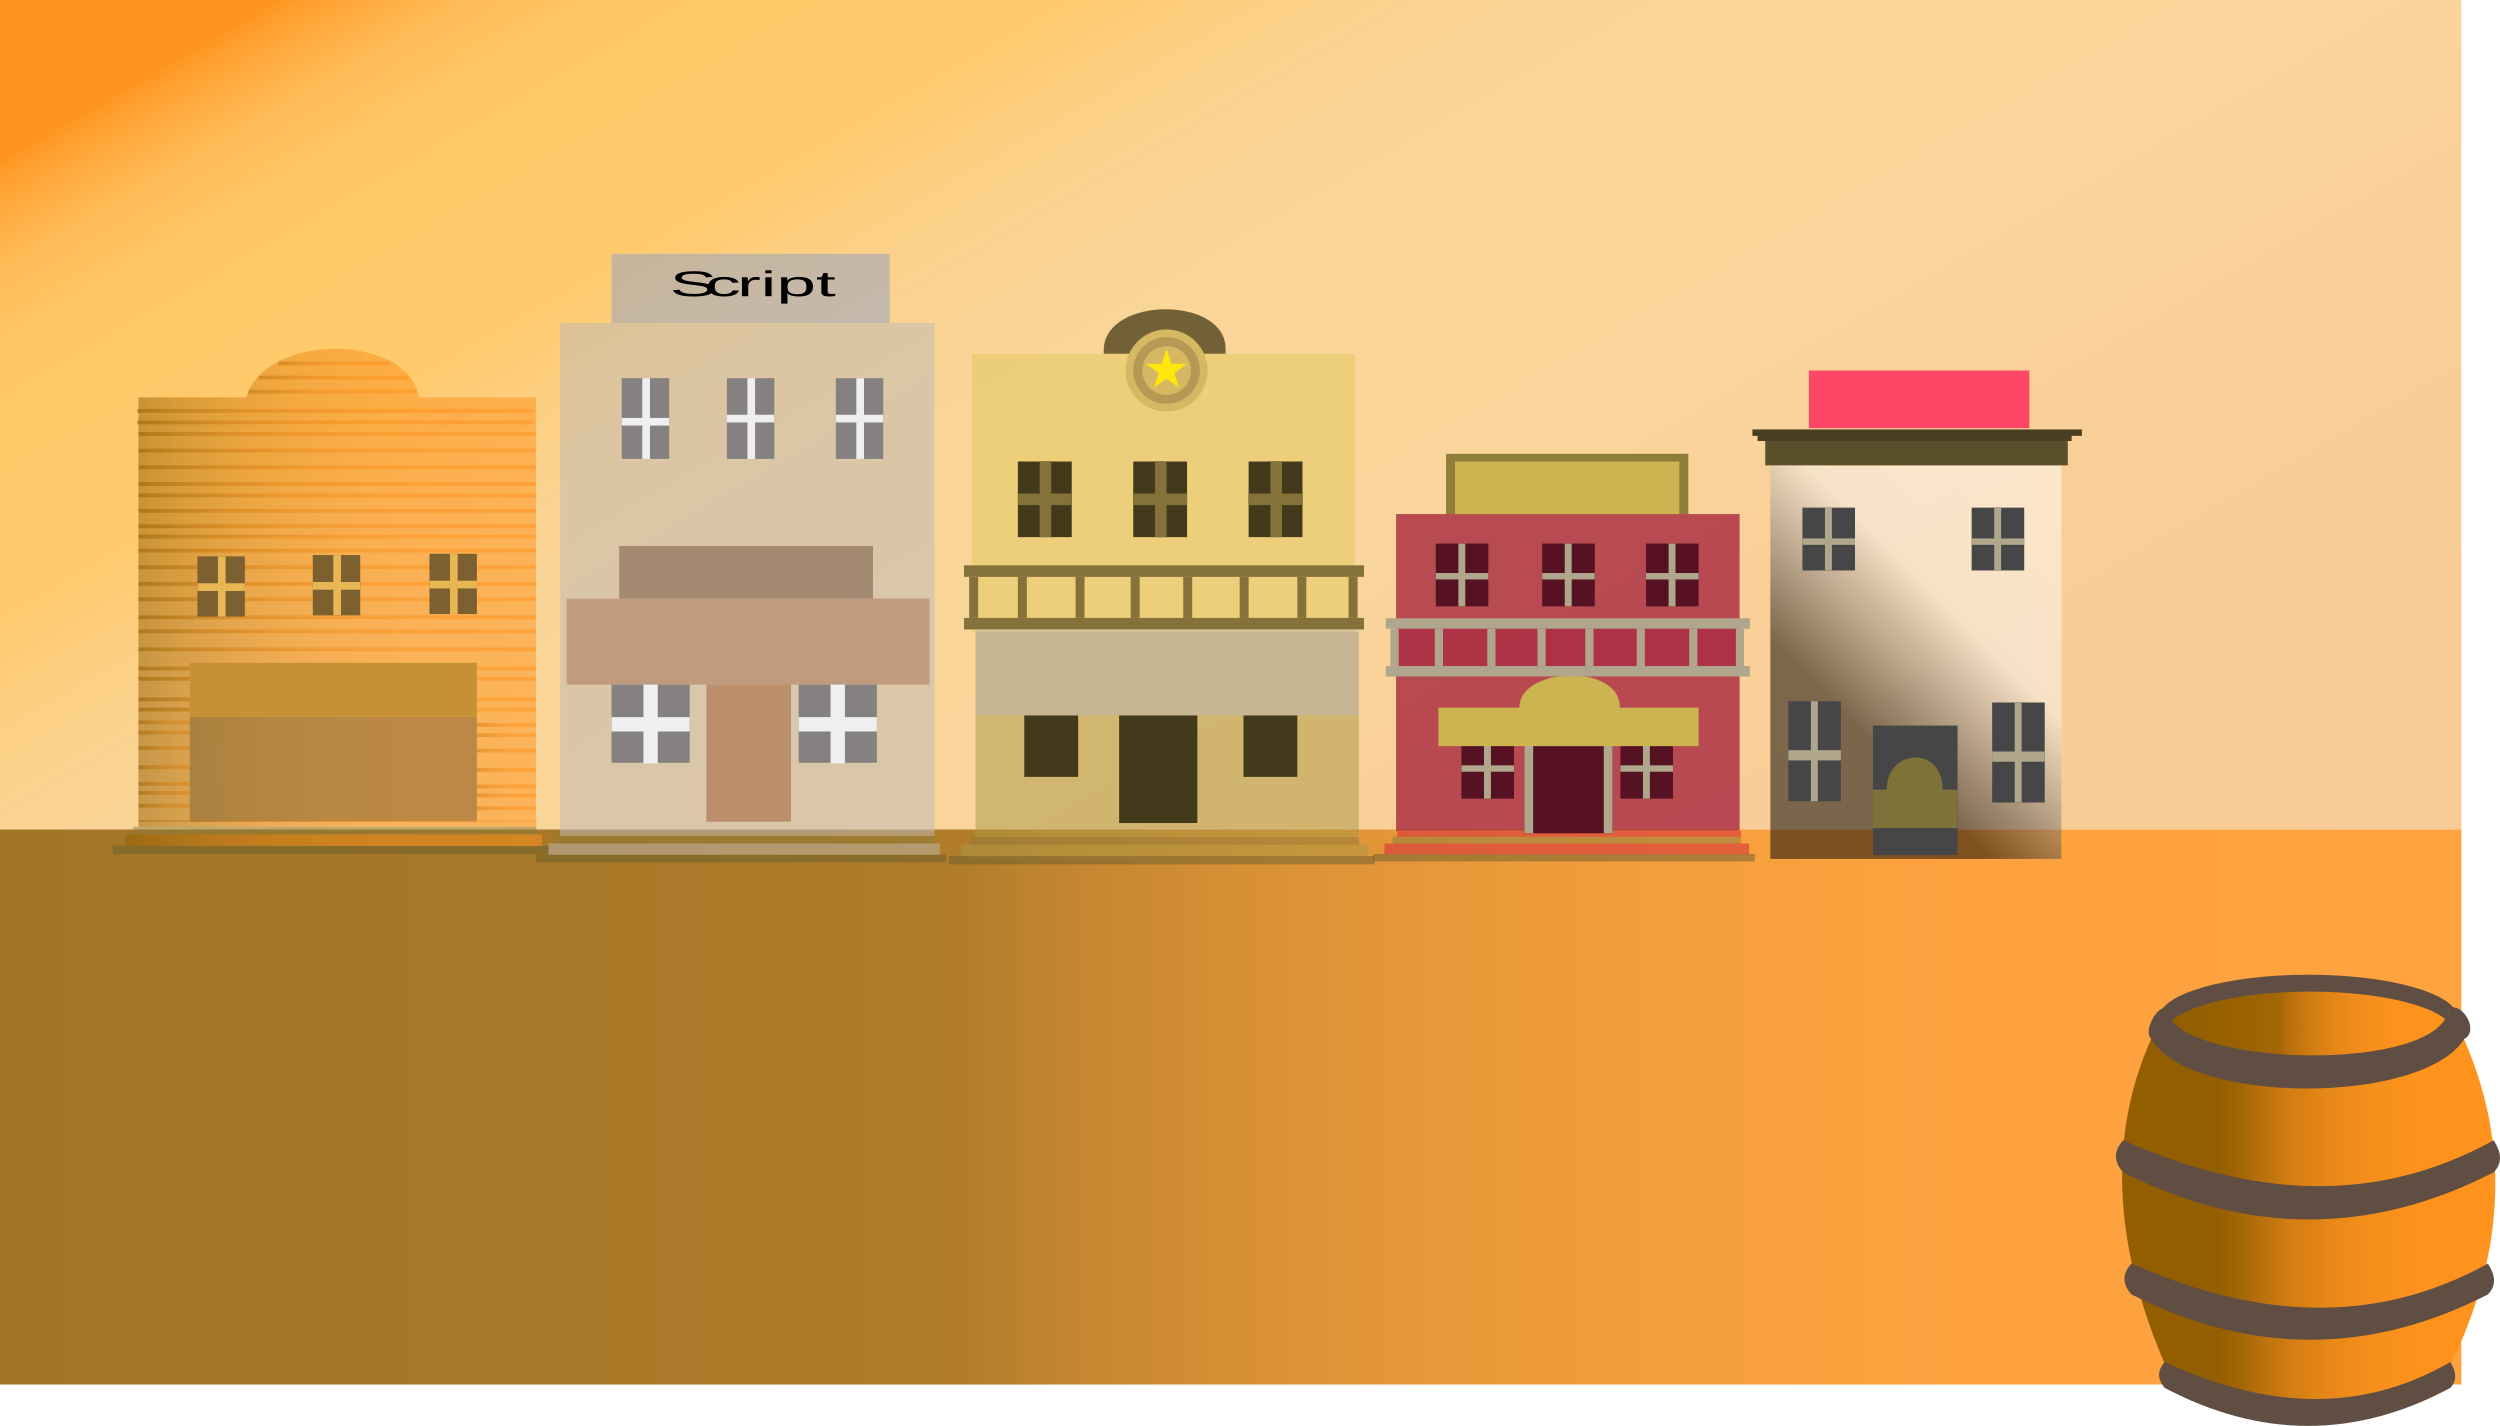
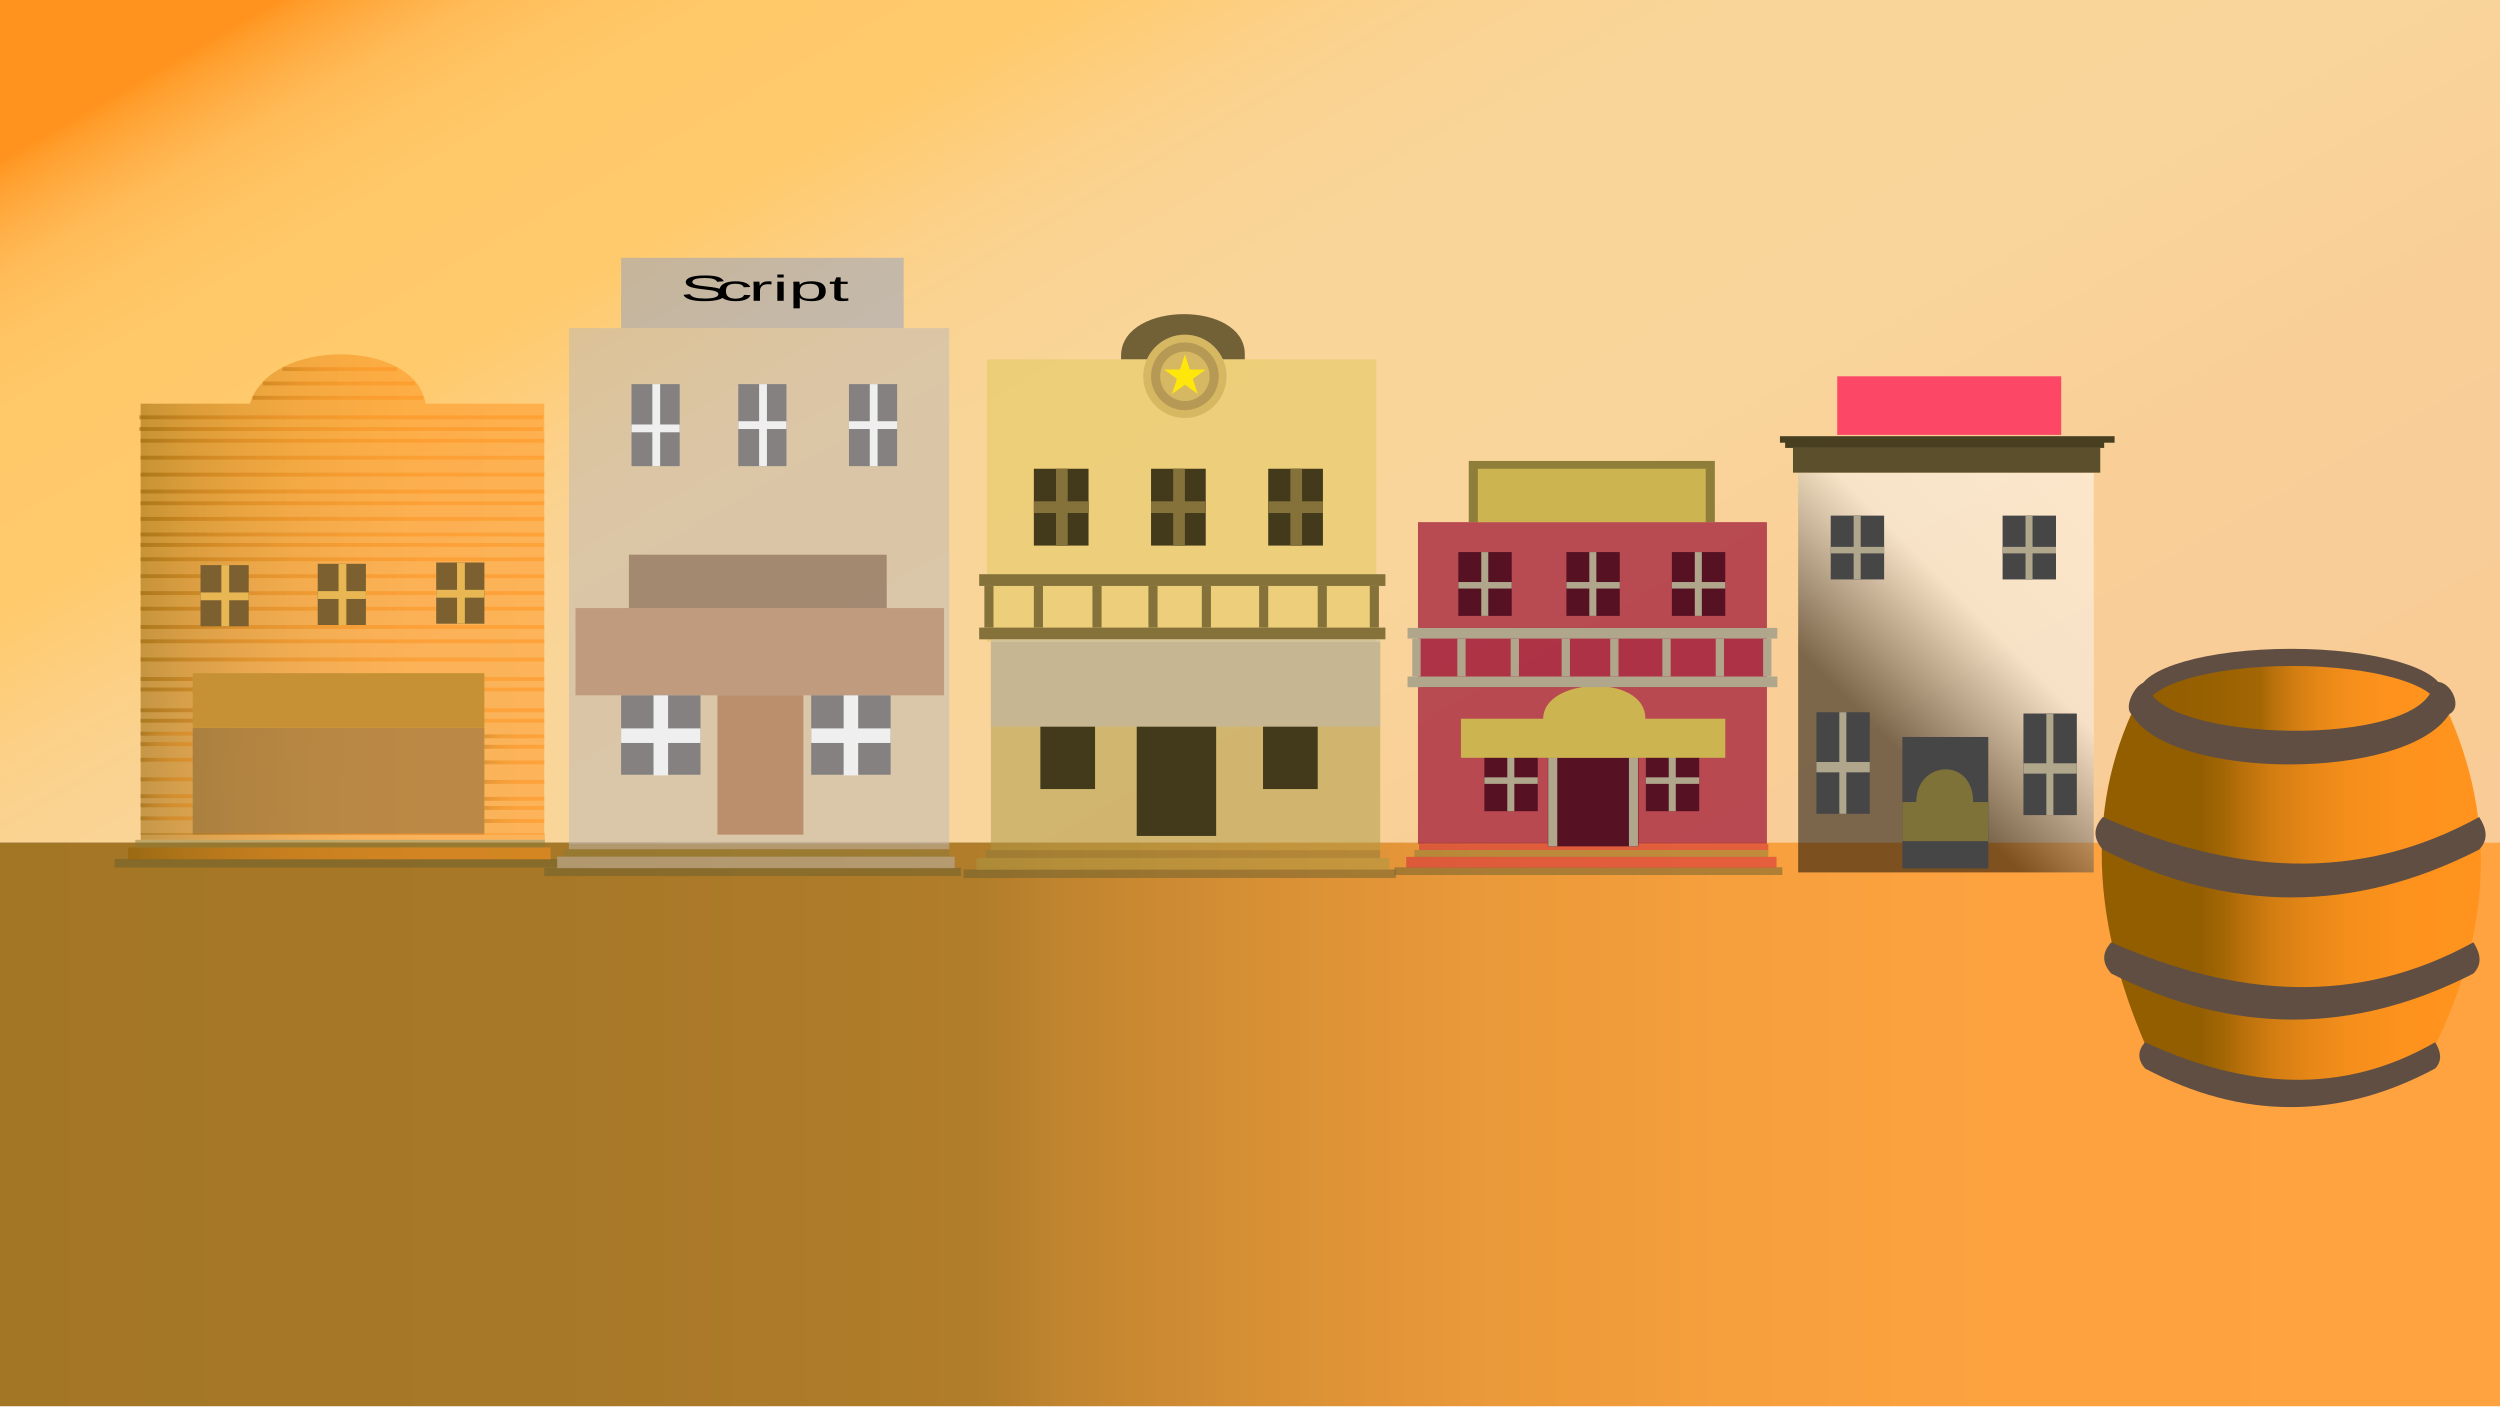
- <svg xmlns="http://www.w3.org/2000/svg" xmlns:xlink="http://www.w3.org/1999/xlink" id="Lager_1" data-name="Lager 1" viewBox="0 0 1950.14 1112.29">
+ <svg xmlns="http://www.w3.org/2000/svg" xmlns:xlink="http://www.w3.org/1999/xlink" id="Lager_1" data-name="Lager 1" viewBox="0 0 1920 1080">
  <defs>
-     <style>.cls-1{fill:url(#Namnlös_övertoning);}.cls-2{opacity:0.85;fill:url(#Namnlös_övertoning_2);}.cls-10,.cls-11,.cls-12,.cls-13,.cls-14,.cls-15,.cls-16,.cls-17,.cls-18,.cls-19,.cls-2,.cls-20,.cls-21,.cls-22,.cls-23,.cls-24,.cls-25,.cls-26,.cls-27,.cls-28,.cls-29,.cls-3,.cls-30,.cls-31,.cls-32,.cls-33,.cls-34,.cls-35,.cls-36,.cls-37,.cls-38,.cls-39,.cls-4,.cls-40,.cls-41,.cls-44,.cls-45,.cls-46,.cls-47,.cls-48,.cls-5,.cls-53,.cls-54,.cls-55,.cls-56,.cls-57,.cls-58,.cls-59,.cls-6,.cls-60,.cls-61,.cls-62,.cls-63,.cls-68,.cls-69,.cls-7,.cls-73,.cls-8,.cls-9{isolation:isolate;}.cls-10,.cls-11,.cls-12,.cls-13,.cls-14,.cls-15,.cls-16,.cls-17,.cls-18,.cls-19,.cls-20,.cls-21,.cls-22,.cls-23,.cls-24,.cls-25,.cls-26,.cls-27,.cls-28,.cls-29,.cls-3,.cls-30,.cls-31,.cls-32,.cls-33,.cls-34,.cls-35,.cls-36,.cls-37,.cls-38,.cls-39,.cls-4,.cls-40,.cls-41,.cls-5,.cls-6,.cls-62,.cls-63,.cls-7,.cls-8,.cls-9{opacity:0.51;}.cls-3{fill:url(#Namnlös_övertoning_3);}.cls-4{fill:url(#Namnlös_övertoning_4);}.cls-5{fill:url(#Namnlös_övertoning_5);}.cls-6{fill:url(#Namnlös_övertoning_6);}.cls-7{fill:url(#Namnlös_övertoning_7);}.cls-8{fill:url(#Namnlös_övertoning_8);}.cls-9{fill:url(#Namnlös_övertoning_9);}.cls-10{fill:url(#Namnlös_övertoning_10);}.cls-11{fill:url(#Namnlös_övertoning_11);}.cls-12{fill:url(#Namnlös_övertoning_12);}.cls-13{fill:url(#Namnlös_övertoning_13);}.cls-14{fill:url(#Namnlös_övertoning_14);}.cls-15{fill:url(#Namnlös_övertoning_15);}.cls-16{fill:url(#Namnlös_övertoning_16);}.cls-17{fill:url(#Namnlös_övertoning_17);}.cls-18{fill:url(#Namnlös_övertoning_18);}.cls-19{fill:url(#Namnlös_övertoning_19);}.cls-20{fill:url(#Namnlös_övertoning_20);}.cls-21{fill:url(#Namnlös_övertoning_21);}.cls-22{fill:url(#Namnlös_övertoning_22);}.cls-23{fill:url(#Namnlös_övertoning_23);}.cls-24{fill:url(#Namnlös_övertoning_24);}.cls-25{fill:url(#Namnlös_övertoning_25);}.cls-26{fill:url(#Namnlös_övertoning_26);}.cls-27{fill:url(#Namnlös_övertoning_27);}.cls-28{fill:url(#Namnlös_övertoning_28);}.cls-29{fill:url(#Namnlös_övertoning_29);}.cls-30{fill:url(#Namnlös_övertoning_30);}.cls-31{fill:url(#Namnlös_övertoning_31);}.cls-32{fill:url(#Namnlös_övertoning_32);}.cls-33{fill:url(#Namnlös_övertoning_33);}.cls-34{fill:url(#Namnlös_övertoning_34);}.cls-35{fill:url(#Namnlös_övertoning_35);}.cls-36{fill:url(#Namnlös_övertoning_36);}.cls-37{fill:url(#Namnlös_övertoning_37);}.cls-38{fill:url(#Namnlös_övertoning_38);}.cls-39{fill:url(#Namnlös_övertoning_39);}.cls-40{fill:url(#Namnlös_övertoning_40);}.cls-41{fill:url(#Namnlös_övertoning_41);}.cls-42{fill:#8e7e39;}.cls-43{fill:#726137;}.cls-44{fill:#bcb8b5;}.cls-44,.cls-45,.cls-46,.cls-47,.cls-48,.cls-53,.cls-57,.cls-58,.cls-59,.cls-60,.cls-61,.cls-69,.cls-73{opacity:0.5;}.cls-45{fill:#8da0c6;}.cls-46{fill:#6b4c3a;}.cls-47{fill:#a57053;}.cls-48{fill:#9b562f;}.cls-49{fill:#848180;}.cls-50{fill:#efefef;}.cls-51,.cls-53{fill:#7c602f;}.cls-52{fill:#e8b754;}.cls-55,.cls-56{font-size:27.89px;font-family:ArialMT, Arial;}.cls-55{letter-spacing:0.01em;}.cls-57{fill:#e2c85a;}.cls-58{fill:#aa9744;}.cls-59{fill:#897a3a;}.cls-60{fill:#685d2d;}.cls-61{fill:#d31e3c;}.cls-62{fill:url(#Namnlös_övertoning_42);}.cls-63{fill:url(#Namnlös_övertoning_43);}.cls-64{fill:#423a1b;}.cls-65{fill:#84723a;}.cls-66{fill:#d6b863;}.cls-67{fill:#b59955;}.cls-68,.cls-69{fill:#a31c3a;}.cls-68{opacity:0.75;}.cls-70{fill:#561123;}.cls-71{fill:#afa68c;}.cls-72{fill:#ccb450;}.cls-73{fill:url(#Namnlös_övertoning_44);}.cls-74{fill:#474647;}.cls-75{fill:#7f7238;}.cls-76{fill:#473f20;}.cls-77{fill:#5b502b;}.cls-78{fill:#fc4766;}.cls-79{fill:#c69134;}.cls-80{fill:#604e42;}.cls-81{fill:url(#Namnlös_övertoning_45);}.cls-82{fill:url(#Namnlös_övertoning_46);}.cls-83{fill:#ffe70b;}</style>
-     <linearGradient id="Namnlös_övertoning" x1="1340.08" y1="98.18" x2="579.92" y2="1414.82" gradientTransform="matrix(1, 0, 0, -1, 0, 1080)" gradientUnits="userSpaceOnUse">
+     <style>.cls-1{fill:url(#Namnlös_övertoning);}.cls-2{opacity:0.85;fill:url(#Namnlös_övertoning_2);}.cls-10,.cls-11,.cls-12,.cls-13,.cls-14,.cls-15,.cls-16,.cls-17,.cls-18,.cls-19,.cls-2,.cls-20,.cls-21,.cls-22,.cls-23,.cls-24,.cls-25,.cls-26,.cls-27,.cls-28,.cls-29,.cls-3,.cls-30,.cls-31,.cls-32,.cls-33,.cls-34,.cls-35,.cls-36,.cls-37,.cls-38,.cls-39,.cls-4,.cls-40,.cls-41,.cls-44,.cls-45,.cls-46,.cls-47,.cls-48,.cls-5,.cls-53,.cls-54,.cls-55,.cls-56,.cls-57,.cls-58,.cls-59,.cls-6,.cls-60,.cls-61,.cls-62,.cls-67,.cls-68,.cls-7,.cls-72,.cls-8,.cls-9{isolation:isolate;}.cls-10,.cls-11,.cls-12,.cls-13,.cls-14,.cls-15,.cls-16,.cls-17,.cls-18,.cls-19,.cls-20,.cls-21,.cls-22,.cls-23,.cls-24,.cls-25,.cls-26,.cls-27,.cls-28,.cls-29,.cls-3,.cls-30,.cls-31,.cls-32,.cls-33,.cls-34,.cls-35,.cls-36,.cls-37,.cls-38,.cls-39,.cls-4,.cls-40,.cls-41,.cls-5,.cls-6,.cls-61,.cls-62,.cls-7,.cls-8,.cls-9{opacity:0.51;}.cls-3{fill:url(#Namnlös_övertoning_3);}.cls-4{fill:url(#Namnlös_övertoning_4);}.cls-5{fill:url(#Namnlös_övertoning_5);}.cls-6{fill:url(#Namnlös_övertoning_6);}.cls-7{fill:url(#Namnlös_övertoning_7);}.cls-8{fill:url(#Namnlös_övertoning_8);}.cls-9{fill:url(#Namnlös_övertoning_9);}.cls-10{fill:url(#Namnlös_övertoning_10);}.cls-11{fill:url(#Namnlös_övertoning_11);}.cls-12{fill:url(#Namnlös_övertoning_12);}.cls-13{fill:url(#Namnlös_övertoning_13);}.cls-14{fill:url(#Namnlös_övertoning_14);}.cls-15{fill:url(#Namnlös_övertoning_15);}.cls-16{fill:url(#Namnlös_övertoning_16);}.cls-17{fill:url(#Namnlös_övertoning_17);}.cls-18{fill:url(#Namnlös_övertoning_18);}.cls-19{fill:url(#Namnlös_övertoning_19);}.cls-20{fill:url(#Namnlös_övertoning_20);}.cls-21{fill:url(#Namnlös_övertoning_21);}.cls-22{fill:url(#Namnlös_övertoning_22);}.cls-23{fill:url(#Namnlös_övertoning_23);}.cls-24{fill:url(#Namnlös_övertoning_24);}.cls-25{fill:url(#Namnlös_övertoning_25);}.cls-26{fill:url(#Namnlös_övertoning_26);}.cls-27{fill:url(#Namnlös_övertoning_27);}.cls-28{fill:url(#Namnlös_övertoning_28);}.cls-29{fill:url(#Namnlös_övertoning_29);}.cls-30{fill:url(#Namnlös_övertoning_30);}.cls-31{fill:url(#Namnlös_övertoning_31);}.cls-32{fill:url(#Namnlös_övertoning_32);}.cls-33{fill:url(#Namnlös_övertoning_33);}.cls-34{fill:url(#Namnlös_övertoning_34);}.cls-35{fill:url(#Namnlös_övertoning_35);}.cls-36{fill:url(#Namnlös_övertoning_36);}.cls-37{fill:url(#Namnlös_övertoning_37);}.cls-38{fill:url(#Namnlös_övertoning_38);}.cls-39{fill:url(#Namnlös_övertoning_39);}.cls-40{fill:url(#Namnlös_övertoning_40);}.cls-41{fill:url(#Namnlös_övertoning_41);}.cls-42{fill:#8e7e39;}.cls-43{fill:#726137;}.cls-44{fill:#bcb8b5;}.cls-44,.cls-45,.cls-46,.cls-47,.cls-48,.cls-53,.cls-56,.cls-57,.cls-58,.cls-59,.cls-60,.cls-68,.cls-72{opacity:0.5;}.cls-45{fill:#8da0c6;}.cls-46{fill:#6b4c3a;}.cls-47{fill:#a57053;}.cls-48{fill:#9b562f;}.cls-49{fill:#848180;}.cls-50{fill:#efefef;}.cls-51,.cls-53{fill:#7c602f;}.cls-52{fill:#e8b754;}.cls-54,.cls-55{font-size:27.89px;font-family:ArialMT, Arial;}.cls-54{letter-spacing:0.01em;}.cls-56{fill:#e2c85a;}.cls-57{fill:#aa9744;}.cls-58{fill:#897a3a;}.cls-59{fill:#685d2d;}.cls-60{fill:#d31e3c;}.cls-61{fill:url(#Namnlös_övertoning_42);}.cls-62{fill:url(#Namnlös_övertoning_43);}.cls-63{fill:#423a1b;}.cls-64{fill:#84723a;}.cls-65{fill:#d6b863;}.cls-66{fill:#b59955;}.cls-67,.cls-68{fill:#a31c3a;}.cls-67{opacity:0.75;}.cls-69{fill:#561123;}.cls-70{fill:#afa68c;}.cls-71{fill:#ccb450;}.cls-72{fill:url(#Namnlös_övertoning_44);}.cls-73{fill:#474647;}.cls-74{fill:#7f7238;}.cls-75{fill:#473f20;}.cls-76{fill:#5b502b;}.cls-77{fill:#fc4766;}.cls-78{fill:#c69134;}.cls-79{fill:#604e42;}.cls-80{fill:url(#Namnlös_övertoning_45);}.cls-81{fill:url(#Namnlös_övertoning_46);}.cls-82{fill:#ffe70b;}</style>
+     <linearGradient id="Namnlös_övertoning" x1="1340.08" y1="981.82" x2="579.92" y2="-334.82" gradientUnits="userSpaceOnUse">
      <stop offset="0" stop-color="#935e00" />
      <stop offset="0" stop-color="#955f01" />
      <stop offset="0" stop-color="#af7b28" />
      <stop offset="0" stop-color="#e0b073" />
      <stop offset="0" stop-color="#f4c590" />
      <stop offset="0" stop-color="#eebe86" />
      <stop offset="0" stop-color="#e3b275" />
      <stop offset="0" stop-color="#dbaa6a" />
      <stop offset="0" stop-color="#d6a563" />
      <stop offset="0" stop-color="#d5a461" />
      <stop offset="0" stop-color="#dbab6b" />
      <stop offset="0" stop-color="#f1c28c" />
      <stop offset="0" stop-color="#f9cb98" />
      <stop offset="0" stop-color="#f9cb96" />
      <stop offset="0.25" stop-color="#f9ce97" />
      <stop offset="0.4" stop-color="#f9d59b" />
      <stop offset="0.56" stop-color="#f9d599" />
      <stop offset="0.63" stop-color="#fad392" />
      <stop offset="0.67" stop-color="#fcd086" />
      <stop offset="0.71" stop-color="#fecc75" />
      <stop offset="0.73" stop-color="#ffca6c" />
      <stop offset="0.81" stop-color="#ffc96a" />
      <stop offset="0.85" stop-color="#ffc463" />
      <stop offset="0.88" stop-color="#ffbb57" />
      <stop offset="0.9" stop-color="#ffae45" />
      <stop offset="0.92" stop-color="#ff9f2e" />
      <stop offset="0.93" stop-color="#ff931e" />
    </linearGradient>
-     <linearGradient id="Namnlös_övertoning_2" y1="216.5" x2="1920" y2="216.5" gradientTransform="matrix(1, 0, 0, -1, 0, 1080)" gradientUnits="userSpaceOnUse">
+     <linearGradient id="Namnlös_övertoning_2" y1="863.5" x2="1920" y2="863.5" gradientUnits="userSpaceOnUse">
      <stop offset="0" stop-color="#935e00" />
      <stop offset="0.22" stop-color="#976001" />
      <stop offset="0.24" stop-color="#996102" />
      <stop offset="0.39" stop-color="#a36605" />
      <stop offset="0.43" stop-color="#b8700b" />
      <stop offset="0.51" stop-color="#d27d12" />
      <stop offset="0.59" stop-color="#e68717" />
      <stop offset="0.69" stop-color="#f48e1b" />
      <stop offset="0.8" stop-color="#fd921d" />
      <stop offset="1" stop-color="#ff931e" />
    </linearGradient>
-     <linearGradient id="Namnlös_övertoning_3" x1="108" y1="741.5" x2="418" y2="741.5" gradientTransform="matrix(1, 0, 0, -1, 0, 1080)" gradientUnits="userSpaceOnUse">
+     <linearGradient id="Namnlös_övertoning_3" x1="108" y1="338.5" x2="418" y2="338.5" gradientUnits="userSpaceOnUse">
      <stop offset="0" stop-color="#935e00" />
      <stop offset="0.02" stop-color="#986101" />
      <stop offset="0.12" stop-color="#b8700a" />
      <stop offset="0.24" stop-color="#d27d11" />
      <stop offset="0.37" stop-color="#e68717" />
      <stop offset="0.52" stop-color="#f48e1b" />
      <stop offset="0.7" stop-color="#fd921d" />
      <stop offset="1" stop-color="#ff931e" />
    </linearGradient>
-     <linearGradient id="Namnlös_övertoning_4" x1="107" y1="750.5" x2="417" y2="750.5" xlink:href="#Namnlös_övertoning_3" />
-     <linearGradient id="Namnlös_övertoning_5" x1="107" y1="759.5" x2="417" y2="759.5" xlink:href="#Namnlös_övertoning_3" />
-     <linearGradient id="Namnlös_övertoning_6" x1="194" y1="774.5" x2="325" y2="774.5" xlink:href="#Namnlös_övertoning_3" />
-     <linearGradient id="Namnlös_övertoning_7" x1="202" y1="785.5" x2="319" y2="785.5" xlink:href="#Namnlös_övertoning_3" />
-     <linearGradient id="Namnlös_övertoning_8" x1="217" y1="796.5" x2="305" y2="796.5" xlink:href="#Namnlös_övertoning_3" />
-     <linearGradient id="Namnlös_övertoning_9" y1="728.5" y2="728.5" xlink:href="#Namnlös_övertoning_3" />
-     <linearGradient id="Namnlös_övertoning_10" y1="715.5" y2="715.5" xlink:href="#Namnlös_övertoning_3" />
-     <linearGradient id="Namnlös_övertoning_11" y1="702.5" y2="702.5" xlink:href="#Namnlös_övertoning_3" />
-     <linearGradient id="Namnlös_övertoning_12" y1="693.5" y2="693.5" xlink:href="#Namnlös_övertoning_3" />
-     <linearGradient id="Namnlös_övertoning_13" y1="681.5" y2="681.5" xlink:href="#Namnlös_övertoning_3" />
-     <linearGradient id="Namnlös_övertoning_14" y1="669.5" y2="669.5" xlink:href="#Namnlös_övertoning_3" />
-     <linearGradient id="Namnlös_övertoning_15" y1="661.5" y2="661.5" xlink:href="#Namnlös_övertoning_3" />
-     <linearGradient id="Namnlös_övertoning_16" y1="650.5" y2="650.5" xlink:href="#Namnlös_övertoning_3" />
-     <linearGradient id="Namnlös_övertoning_17" y1="637.5" y2="637.5" xlink:href="#Namnlös_övertoning_3" />
-     <linearGradient id="Namnlös_övertoning_18" y1="612.5" y2="612.5" xlink:href="#Namnlös_övertoning_3" />
-     <linearGradient id="Namnlös_övertoning_19" y1="598.5" y2="598.5" xlink:href="#Namnlös_övertoning_3" />
-     <linearGradient id="Namnlös_övertoning_20" y1="573.5" y2="573.5" xlink:href="#Namnlös_övertoning_3" />
-     <linearGradient id="Namnlös_övertoning_21" y1="587.5" y2="587.5" xlink:href="#Namnlös_övertoning_3" />
-     <linearGradient id="Namnlös_övertoning_22" y1="558.5" y2="558.5" xlink:href="#Namnlös_övertoning_3" />
-     <linearGradient id="Namnlös_övertoning_23" y1="550.5" y2="550.5" xlink:href="#Namnlös_övertoning_3" />
-     <linearGradient id="Namnlös_övertoning_24" y1="534.5" y2="534.5" xlink:href="#Namnlös_övertoning_3" />
-     <linearGradient id="Namnlös_övertoning_25" y1="526.5" y2="526.5" xlink:href="#Namnlös_övertoning_3" />
-     <linearGradient id="Namnlös_övertoning_26" x1="372" y1="514.5" y2="514.5" xlink:href="#Namnlös_övertoning_3" />
-     <linearGradient id="Namnlös_övertoning_27" x1="372" y1="506.5" y2="506.5" xlink:href="#Namnlös_övertoning_3" />
-     <linearGradient id="Namnlös_övertoning_28" x1="372" y1="494.5" y2="494.5" xlink:href="#Namnlös_övertoning_3" />
-     <linearGradient id="Namnlös_övertoning_29" x1="372" y1="479.5" y2="479.5" xlink:href="#Namnlös_övertoning_3" />
-     <linearGradient id="Namnlös_övertoning_30" x1="372" y1="466.5" y2="466.5" xlink:href="#Namnlös_övertoning_3" />
-     <linearGradient id="Namnlös_övertoning_31" x1="372" y1="459.5" y2="459.5" xlink:href="#Namnlös_övertoning_3" />
-     <linearGradient id="Namnlös_övertoning_32" x1="372" y1="449.5" y2="449.5" xlink:href="#Namnlös_övertoning_3" />
-     <linearGradient id="Namnlös_övertoning_33" y1="516.5" x2="148" y2="516.5" xlink:href="#Namnlös_övertoning_3" />
-     <linearGradient id="Namnlös_övertoning_34" y1="508.5" x2="148" y2="508.5" xlink:href="#Namnlös_övertoning_3" />
-     <linearGradient id="Namnlös_övertoning_35" y1="496.5" x2="148" y2="496.5" xlink:href="#Namnlös_övertoning_3" />
-     <linearGradient id="Namnlös_övertoning_36" y1="481.5" x2="148" y2="481.5" xlink:href="#Namnlös_övertoning_3" />
-     <linearGradient id="Namnlös_övertoning_37" y1="468.5" x2="148" y2="468.5" xlink:href="#Namnlös_övertoning_3" />
-     <linearGradient id="Namnlös_övertoning_38" y1="461.5" x2="148" y2="461.5" xlink:href="#Namnlös_övertoning_3" />
-     <linearGradient id="Namnlös_övertoning_39" y1="451.5" x2="148" y2="451.5" xlink:href="#Namnlös_övertoning_3" />
-     <linearGradient id="Namnlös_övertoning_40" y1="624.5" y2="624.5" xlink:href="#Namnlös_övertoning_3" />
-     <linearGradient id="Namnlös_övertoning_41" y1="623.44" y2="623.44" xlink:href="#Namnlös_övertoning_3" />
-     <linearGradient id="Namnlös_övertoning_42" x1="108.09" y1="437.52" x2="418.44" y2="437.52" xlink:href="#Namnlös_övertoning_3" />
-     <linearGradient id="Namnlös_övertoning_43" x1="98.24" y1="424.58" x2="422.88" y2="424.58" xlink:href="#Namnlös_övertoning_3" />
-     <linearGradient id="Namnlös_övertoning_44" x1="1361" y1="430" x2="1628" y2="697" gradientTransform="matrix(1, 0, 0, -1, 0, 1080)" gradientUnits="userSpaceOnUse">
+     <linearGradient id="Namnlös_övertoning_4" x1="107" y1="329.5" x2="417" y2="329.5" xlink:href="#Namnlös_övertoning_3" />
+     <linearGradient id="Namnlös_övertoning_5" x1="107" y1="320.5" x2="417" y2="320.5" xlink:href="#Namnlös_övertoning_3" />
+     <linearGradient id="Namnlös_övertoning_6" x1="194" y1="305.5" x2="325" y2="305.5" xlink:href="#Namnlös_övertoning_3" />
+     <linearGradient id="Namnlös_övertoning_7" x1="202" y1="294.5" x2="319" y2="294.5" xlink:href="#Namnlös_övertoning_3" />
+     <linearGradient id="Namnlös_övertoning_8" x1="217" y1="283.5" x2="305" y2="283.5" xlink:href="#Namnlös_övertoning_3" />
+     <linearGradient id="Namnlös_övertoning_9" y1="351.5" y2="351.5" xlink:href="#Namnlös_övertoning_3" />
+     <linearGradient id="Namnlös_övertoning_10" y1="364.5" y2="364.5" xlink:href="#Namnlös_övertoning_3" />
+     <linearGradient id="Namnlös_övertoning_11" y1="377.5" y2="377.5" xlink:href="#Namnlös_övertoning_3" />
+     <linearGradient id="Namnlös_övertoning_12" y1="386.5" y2="386.5" xlink:href="#Namnlös_övertoning_3" />
+     <linearGradient id="Namnlös_övertoning_13" y1="398.5" y2="398.5" xlink:href="#Namnlös_övertoning_3" />
+     <linearGradient id="Namnlös_övertoning_14" y1="410.5" y2="410.5" xlink:href="#Namnlös_övertoning_3" />
+     <linearGradient id="Namnlös_övertoning_15" y1="418.5" y2="418.5" xlink:href="#Namnlös_övertoning_3" />
+     <linearGradient id="Namnlös_övertoning_16" y1="429.5" y2="429.5" xlink:href="#Namnlös_övertoning_3" />
+     <linearGradient id="Namnlös_övertoning_17" y1="442.5" y2="442.5" xlink:href="#Namnlös_övertoning_3" />
+     <linearGradient id="Namnlös_övertoning_18" y1="467.5" y2="467.5" xlink:href="#Namnlös_övertoning_3" />
+     <linearGradient id="Namnlös_övertoning_19" y1="481.5" y2="481.5" xlink:href="#Namnlös_övertoning_3" />
+     <linearGradient id="Namnlös_övertoning_20" y1="506.5" y2="506.5" xlink:href="#Namnlös_övertoning_3" />
+     <linearGradient id="Namnlös_övertoning_21" y1="492.5" y2="492.5" xlink:href="#Namnlös_övertoning_3" />
+     <linearGradient id="Namnlös_övertoning_22" y1="521.5" y2="521.5" xlink:href="#Namnlös_övertoning_3" />
+     <linearGradient id="Namnlös_övertoning_23" y1="529.5" y2="529.5" xlink:href="#Namnlös_övertoning_3" />
+     <linearGradient id="Namnlös_övertoning_24" y1="545.5" y2="545.5" xlink:href="#Namnlös_övertoning_3" />
+     <linearGradient id="Namnlös_övertoning_25" y1="553.5" y2="553.5" xlink:href="#Namnlös_övertoning_3" />
+     <linearGradient id="Namnlös_övertoning_26" x1="372" y1="565.5" y2="565.5" xlink:href="#Namnlös_övertoning_3" />
+     <linearGradient id="Namnlös_övertoning_27" x1="372" y1="573.5" y2="573.5" xlink:href="#Namnlös_övertoning_3" />
+     <linearGradient id="Namnlös_övertoning_28" x1="372" y1="585.5" y2="585.5" xlink:href="#Namnlös_övertoning_3" />
+     <linearGradient id="Namnlös_övertoning_29" x1="372" y1="600.5" y2="600.5" xlink:href="#Namnlös_övertoning_3" />
+     <linearGradient id="Namnlös_övertoning_30" x1="372" y1="613.5" y2="613.5" xlink:href="#Namnlös_övertoning_3" />
+     <linearGradient id="Namnlös_övertoning_31" x1="372" y1="620.5" y2="620.5" xlink:href="#Namnlös_övertoning_3" />
+     <linearGradient id="Namnlös_övertoning_32" x1="372" y1="630.5" y2="630.5" xlink:href="#Namnlös_övertoning_3" />
+     <linearGradient id="Namnlös_övertoning_33" y1="563.5" x2="148" y2="563.5" xlink:href="#Namnlös_övertoning_3" />
+     <linearGradient id="Namnlös_övertoning_34" y1="571.5" x2="148" y2="571.5" xlink:href="#Namnlös_övertoning_3" />
+     <linearGradient id="Namnlös_övertoning_35" y1="583.5" x2="148" y2="583.5" xlink:href="#Namnlös_övertoning_3" />
+     <linearGradient id="Namnlös_övertoning_36" y1="598.5" x2="148" y2="598.5" xlink:href="#Namnlös_övertoning_3" />
+     <linearGradient id="Namnlös_övertoning_37" y1="611.5" x2="148" y2="611.5" xlink:href="#Namnlös_övertoning_3" />
+     <linearGradient id="Namnlös_övertoning_38" y1="618.5" x2="148" y2="618.5" xlink:href="#Namnlös_övertoning_3" />
+     <linearGradient id="Namnlös_övertoning_39" y1="628.5" x2="148" y2="628.5" xlink:href="#Namnlös_övertoning_3" />
+     <linearGradient id="Namnlös_övertoning_40" y1="455.5" y2="455.5" xlink:href="#Namnlös_övertoning_3" />
+     <linearGradient id="Namnlös_övertoning_41" y1="456.56" y2="456.56" xlink:href="#Namnlös_övertoning_3" />
+     <linearGradient id="Namnlös_övertoning_42" x1="108.09" y1="642.48" x2="418.44" y2="642.48" xlink:href="#Namnlös_övertoning_3" />
+     <linearGradient id="Namnlös_övertoning_43" x1="98.24" y1="655.42" x2="422.88" y2="655.42" xlink:href="#Namnlös_övertoning_3" />
+     <linearGradient id="Namnlös_övertoning_44" x1="1361" y1="650" x2="1628" y2="383" gradientUnits="userSpaceOnUse">
      <stop offset="0.32" />
      <stop offset="0.63" stop-color="#f6f6f6" />
      <stop offset="1" stop-color="#fff" />
    </linearGradient>
-     <linearGradient id="Namnlös_övertoning_45" x1="1689.2" y1="274.01" x2="1914.2" y2="274.01" xlink:href="#Namnlös_övertoning_2" />
-     <linearGradient id="Namnlös_övertoning_46" x1="1655.35" y1="134.04" x2="1946.49" y2="134.04" gradientTransform="matrix(1, 0, 0, -1, 0, 1080)" gradientUnits="userSpaceOnUse">
+     <linearGradient id="Namnlös_övertoning_45" x1="1648.02" y1="543.96" x2="1873.02" y2="543.96" xlink:href="#Namnlös_övertoning_2" />
+     <linearGradient id="Namnlös_övertoning_46" x1="1614.17" y1="683.94" x2="1905.31" y2="683.94" gradientUnits="userSpaceOnUse">
      <stop offset="0.26" stop-color="#935e00" />
      <stop offset="0.28" stop-color="#996102" />
      <stop offset="0.32" stop-color="#a36605" />
      <stop offset="0.37" stop-color="#b8700b" />
      <stop offset="0.45" stop-color="#d27d12" />
      <stop offset="0.55" stop-color="#e68717" />
      <stop offset="0.65" stop-color="#f48e1b" />
      <stop offset="0.78" stop-color="#fd921d" />
      <stop offset="1" stop-color="#ff931e" />
    </linearGradient>
  </defs>
  <g id="himmel">
    <rect class="cls-1" width="1920" height="647" />
  </g>
  <g id="sand">
    <rect class="cls-2" y="647" width="1920" height="433" />
  </g>
  <g id="Lager_3" data-name="Lager 3">
    <rect class="cls-3" x="108" y="337" width="310" height="3" />
    <rect class="cls-4" x="107" y="328" width="310" height="3" />
    <rect class="cls-5" x="107" y="319" width="310" height="3" />
    <rect class="cls-6" x="194" y="304" width="131" height="3" />
    <rect class="cls-7" x="202" y="293" width="117" height="3" />
    <rect class="cls-8" x="217" y="282" width="88" height="3" />
    <rect class="cls-9" x="108" y="350" width="310" height="3" />
    <rect class="cls-10" x="108" y="363" width="310" height="3" />
    <rect class="cls-11" x="108" y="376" width="310" height="3" />
    <rect class="cls-12" x="108" y="385" width="310" height="3" />
    <rect class="cls-13" x="108" y="397" width="310" height="3" />
    <rect class="cls-14" x="108" y="409" width="310" height="3" />
    <rect class="cls-15" x="108" y="417" width="310" height="3" />
    <rect class="cls-16" x="108" y="428" width="310" height="3" />
    <rect class="cls-17" x="108" y="441" width="310" height="3" />
    <rect class="cls-18" x="108" y="466" width="310" height="3" />
    <rect class="cls-19" x="108" y="480" width="310" height="3" />
    <rect class="cls-20" x="108" y="505" width="310" height="3" />
    <rect class="cls-21" x="108" y="491" width="310" height="3" />
    <rect class="cls-22" x="108" y="520" width="310" height="3" />
    <rect class="cls-23" x="108" y="528" width="310" height="3" />
    <rect class="cls-24" x="108" y="544" width="310" height="3" />
    <rect class="cls-25" x="108" y="552" width="310" height="3" />
    <rect class="cls-26" x="372" y="564" width="46" height="3" />
    <rect class="cls-27" x="372" y="572" width="46" height="3" />
    <rect class="cls-28" x="372" y="584" width="46" height="3" />
    <rect class="cls-29" x="372" y="599" width="46" height="3" />
    <rect class="cls-30" x="372" y="612" width="46" height="3" />
    <rect class="cls-31" x="372" y="619" width="46" height="3" />
    <rect class="cls-32" x="372" y="629" width="46" height="3" />
    <rect class="cls-33" x="108" y="562" width="40" height="3" />
    <rect class="cls-34" x="108" y="570" width="40" height="3" />
    <rect class="cls-35" x="108" y="582" width="40" height="3" />
    <rect class="cls-36" x="108" y="597" width="40" height="3" />
    <rect class="cls-37" x="108" y="610" width="40" height="3" />
    <rect class="cls-38" x="108" y="617" width="40" height="3" />
    <rect class="cls-39" x="108" y="627" width="40" height="3" />
    <rect class="cls-40" x="108" y="454" width="310" height="3" />
    <path class="cls-41" d="M418,641H108V310h84c15-51,127-50,134.81,0H418Z" />
    <rect class="cls-42" x="1128" y="354" width="189" height="47" />
    <path class="cls-43" d="M956,276H861v-4c2-41,95-41,95,0Z" />
    <rect class="cls-44" x="437" y="252" width="292" height="396" />
    <rect class="cls-45" x="477" y="198" width="217" height="54" />
    <rect class="cls-46" x="483" y="426" width="198" height="41" />
    <rect class="cls-47" x="442" y="467" width="283" height="67" />
    <rect class="cls-48" x="551" y="534" width="66" height="107" />
    <rect class="cls-49" x="485" y="295" width="37" height="63" />
    <rect class="cls-50" x="501" y="295" width="6" height="63" />
    <rect class="cls-50" x="485" y="326" width="37" height="6" />
    <rect class="cls-51" x="335" y="432" width="37" height="47" />
    <rect class="cls-52" x="351" y="432" width="6" height="47" />
    <rect class="cls-52" x="335" y="453" width="37" height="6" />
    <rect class="cls-51" x="244" y="433" width="37" height="47" />
    <rect class="cls-53" x="148" y="559" width="224" height="82" />
    <rect class="cls-52" x="260" y="433" width="6" height="47" />
    <rect class="cls-52" x="244" y="454" width="37" height="6" />
    <rect class="cls-51" x="154" y="434" width="37" height="47" />
    <rect class="cls-52" x="170" y="434" width="6" height="47" />
    <rect class="cls-52" x="154" y="455" width="37" height="6" />
    <rect class="cls-49" x="477" y="534" width="61" height="61" />
    <rect class="cls-50" x="477" y="559.41" width="61" height="11.19" />
    <rect class="cls-50" x="501.9" y="534" width="11.19" height="61.5" />
    <rect class="cls-49" x="623" y="534" width="61" height="61" />
    <rect class="cls-50" x="623" y="559.41" width="61" height="11.19" />
    <rect class="cls-50" x="647.9" y="534" width="11.19" height="61.5" />
    <rect class="cls-49" x="567" y="295" width="37" height="63" />
    <rect class="cls-50" x="583" y="295" width="6" height="63" />
    <rect class="cls-50" x="567" y="323.5" width="37" height="6" />
    <rect class="cls-49" x="652" y="295" width="37" height="63" />
    <rect class="cls-50" x="668" y="295" width="6" height="63" />
    <rect class="cls-50" x="652" y="323.5" width="37" height="6" />
-     <g class="cls-54">
-       <text class="cls-55" transform="translate(522.36 231.03) scale(1.99 1)">S</text>
-       <text class="cls-56" transform="translate(550.06 231.03) scale(1.99 1)">c</text>
-       <text class="cls-56" transform="translate(574.94 231.03) scale(1.99 1)">r</text>
-       <text class="cls-56" transform="translate(593.3 231.03) scale(1.99 1)">ipt</text>
-     </g>
-     <rect class="cls-57" x="758" y="276" width="299" height="217" />
-     <rect class="cls-58" x="761" y="493" width="299" height="155" />
-     <rect class="cls-58" x="761" y="647.96" width="299" height="5.04" />
-     <rect class="cls-59" x="757" y="652.96" width="303" height="6.08" />
-     <rect class="cls-60" x="740" y="667.72" width="332" height="6.56" />
-     <rect class="cls-58" x="750" y="658.84" width="317" height="9.16" />
-     <rect class="cls-61" x="1089.84" y="648.24" width="268.24" height="4.55" />
-     <rect class="cls-59" x="1086.25" y="652.75" width="271.83" height="5.49" />
-     <rect class="cls-60" x="1071" y="666.08" width="297.84" height="5.92" />
-     <rect class="cls-61" x="1079.97" y="658.06" width="284.39" height="8.27" />
+     <text class="cls-54" transform="translate(522.36 231.03) scale(1.99 1)">S</text>
+     <text class="cls-55" transform="translate(550.06 231.03) scale(1.99 1)">c</text>
+     <text class="cls-55" transform="translate(574.94 231.03) scale(1.99 1)">r</text>
+     <text class="cls-55" transform="translate(593.3 231.03) scale(1.99 1)">ipt</text>
+     <rect class="cls-56" x="758" y="276" width="299" height="217" />
+     <rect class="cls-57" x="761" y="493" width="299" height="155" />
+     <rect class="cls-57" x="761" y="647.96" width="299" height="5.04" />
+     <rect class="cls-58" x="757" y="652.96" width="303" height="6.08" />
+     <rect class="cls-59" x="740" y="667.72" width="332" height="6.56" />
+     <rect class="cls-57" x="750" y="658.84" width="317" height="9.16" />
+     <rect class="cls-60" x="1089.84" y="648.24" width="268.24" height="4.55" />
+     <rect class="cls-58" x="1086.25" y="652.75" width="271.83" height="5.49" />
+     <rect class="cls-59" x="1071" y="666.08" width="297.84" height="5.92" />
+     <rect class="cls-60" x="1079.97" y="658.06" width="284.39" height="8.27" />
    <rect class="cls-44" x="436.91" y="647.44" width="292.09" height="4.86" />
-     <rect class="cls-59" x="433" y="652.25" width="296" height="5.86" />
-     <rect class="cls-60" x="418" y="666.48" width="320" height="6.32" />
+     <rect class="cls-58" x="433" y="652.25" width="296" height="5.86" />
+     <rect class="cls-59" x="418" y="666.48" width="320" height="6.32" />
    <rect class="cls-44" x="427.64" y="657.92" width="305.54" height="8.83" />
-     <rect class="cls-62" x="108.09" y="639.96" width="310.35" height="5.04" />
-     <rect class="cls-59" x="103.94" y="644.96" width="314.5" height="6.08" />
-     <rect class="cls-60" x="88" y="659.72" width="340" height="6.56" />
-     <rect class="cls-63" x="98.24" y="650.84" width="324.64" height="9.16" />
-     <rect class="cls-64" x="794" y="360" width="42" height="59" />
-     <rect class="cls-64" x="799" y="558" width="42" height="48" />
-     <rect class="cls-64" x="970" y="558" width="42" height="48" />
-     <rect class="cls-64" x="873" y="558" width="61" height="84" />
-     <rect class="cls-65" x="811" y="360" width="9" height="59" />
-     <rect class="cls-65" x="794" y="385" width="42" height="9" />
-     <rect class="cls-64" x="884" y="360" width="42" height="59" />
-     <rect class="cls-65" x="901" y="360" width="9" height="59" />
-     <rect class="cls-65" x="882" y="450" width="7" height="32" />
-     <rect class="cls-65" x="923" y="450" width="7" height="32" />
-     <rect class="cls-65" x="967" y="450" width="7" height="32" />
-     <rect class="cls-65" x="1012" y="450" width="7" height="32" />
-     <rect class="cls-65" x="1052" y="450" width="7" height="32" />
-     <rect class="cls-65" x="839" y="450" width="7" height="32" />
-     <rect class="cls-65" x="794" y="450" width="7" height="32" />
-     <rect class="cls-65" x="756" y="450" width="7" height="32" />
-     <rect class="cls-65" x="884" y="385" width="42" height="9" />
-     <rect class="cls-65" x="752" y="441" width="312" height="9" />
-     <rect class="cls-65" x="752" y="482" width="312" height="9" />
-     <rect class="cls-64" x="974" y="360" width="42" height="59" />
-     <rect class="cls-65" x="991" y="360" width="9" height="59" />
-     <rect class="cls-65" x="974" y="385" width="42" height="9" />
-     <circle class="cls-66" cx="910" cy="289" r="32" />
-     <circle class="cls-67" cx="910" cy="289" r="26" />
-     <circle class="cls-66" cx="910" cy="289" r="19" />
+     <rect class="cls-61" x="108.09" y="639.96" width="310.35" height="5.04" />
+     <rect class="cls-58" x="103.94" y="644.96" width="314.5" height="6.08" />
+     <rect class="cls-59" x="88" y="659.72" width="340" height="6.56" />
+     <rect class="cls-62" x="98.24" y="650.84" width="324.64" height="9.16" />
+     <rect class="cls-63" x="794" y="360" width="42" height="59" />
+     <rect class="cls-63" x="799" y="558" width="42" height="48" />
+     <rect class="cls-63" x="970" y="558" width="42" height="48" />
+     <rect class="cls-63" x="873" y="558" width="61" height="84" />
+     <rect class="cls-64" x="811" y="360" width="9" height="59" />
+     <rect class="cls-64" x="794" y="385" width="42" height="9" />
+     <rect class="cls-63" x="884" y="360" width="42" height="59" />
+     <rect class="cls-64" x="901" y="360" width="9" height="59" />
+     <rect class="cls-64" x="882" y="450" width="7" height="32" />
+     <rect class="cls-64" x="923" y="450" width="7" height="32" />
+     <rect class="cls-64" x="967" y="450" width="7" height="32" />
+     <rect class="cls-64" x="1012" y="450" width="7" height="32" />
+     <rect class="cls-64" x="1052" y="450" width="7" height="32" />
+     <rect class="cls-64" x="839" y="450" width="7" height="32" />
+     <rect class="cls-64" x="794" y="450" width="7" height="32" />
+     <rect class="cls-64" x="756" y="450" width="7" height="32" />
+     <rect class="cls-64" x="884" y="385" width="42" height="9" />
+     <rect class="cls-64" x="752" y="441" width="312" height="9" />
+     <rect class="cls-64" x="752" y="482" width="312" height="9" />
+     <rect class="cls-63" x="974" y="360" width="42" height="59" />
+     <rect class="cls-64" x="991" y="360" width="9" height="59" />
+     <rect class="cls-64" x="974" y="385" width="42" height="9" />
+     <circle class="cls-65" cx="910" cy="289" r="32" />
+     <circle class="cls-66" cx="910" cy="289" r="26" />
+     <circle class="cls-65" cx="910" cy="289" r="19" />
    <rect class="cls-44" x="761" y="491" width="299" height="67" />
-     <rect class="cls-68" x="1089" y="401" width="268" height="247" />
-     <rect class="cls-69" x="1091" y="482" width="266" height="46" />
-     <rect class="cls-70" x="1120" y="424" width="41" height="49" />
-     <rect class="cls-71" x="1137.6" y="424" width="5.4" height="49" />
-     <rect class="cls-71" x="1120" y="447" width="41" height="5" />
-     <rect class="cls-70" x="1203" y="424" width="41" height="49" />
-     <rect class="cls-71" x="1220.6" y="424" width="5.4" height="49" />
-     <rect class="cls-71" x="1203" y="447" width="41" height="5" />
-     <rect class="cls-70" x="1284" y="424" width="41" height="49" />
-     <rect class="cls-71" x="1301.6" y="424" width="5.4" height="49" />
-     <rect class="cls-71" x="1284" y="447" width="41" height="5" />
-     <rect class="cls-70" x="1264" y="574" width="41" height="49" />
-     <rect class="cls-71" x="1281.6" y="574" width="5.4" height="49" />
-     <rect class="cls-71" x="1264" y="597" width="41" height="5" />
-     <rect class="cls-70" x="1140" y="574" width="41" height="49" />
-     <rect class="cls-71" x="1157.6" y="574" width="5.4" height="49" />
-     <rect class="cls-71" x="1140" y="597" width="41" height="5" />
-     <rect class="cls-70" x="1188.78" y="582" width="69.45" height="68" />
-     <rect class="cls-71" x="1189.03" y="581.66" width="6.94" height="68.34" />
-     <rect class="cls-71" x="1251.03" y="581.66" width="6.94" height="68.34" />
-     <rect class="cls-71" x="1199.33" y="490.44" width="6.37" height="29.13" />
-     <rect class="cls-71" x="1236.65" y="490.44" width="6.37" height="29.13" />
-     <rect class="cls-71" x="1276.71" y="490.44" width="6.37" height="29.13" />
-     <rect class="cls-71" x="1317.67" y="490.44" width="6.37" height="29.13" />
-     <rect class="cls-71" x="1354.08" y="490.44" width="6.37" height="29.13" />
-     <rect class="cls-71" x="1160.19" y="490.44" width="6.37" height="29.13" />
-     <rect class="cls-71" x="1119.23" y="490.44" width="6.37" height="29.13" />
-     <rect class="cls-71" x="1084.64" y="490.44" width="6.37" height="29.13" />
-     <rect class="cls-71" x="1081" y="482.24" width="284" height="8.19" />
-     <path class="cls-72" d="M1325,582H1122V552h63.17c-.17-32,78.83-35,78.47,0H1325Z" />
-     <rect class="cls-71" x="1081" y="519.56" width="284" height="8.19" />
-     <rect class="cls-72" x="1135" y="360" width="175" height="41" />
-     <rect class="cls-73" x="1381" y="363" width="227" height="307" />
-     <rect class="cls-74" x="1406" y="396" width="41" height="49" />
-     <rect class="cls-71" x="1423.6" y="396" width="5.4" height="49" />
-     <rect class="cls-71" x="1406" y="420" width="41" height="5" />
-     <rect class="cls-74" x="1538" y="396" width="41" height="49" />
-     <rect class="cls-71" x="1555.6" y="396" width="5.4" height="49" />
-     <rect class="cls-71" x="1538" y="420" width="41" height="5" />
-     <rect class="cls-74" x="1554" y="548" width="41" height="78" />
-     <rect class="cls-74" x="1461" y="566" width="66" height="101" />
-     <rect class="cls-71" x="1571.6" y="548" width="5.4" height="78" />
-     <rect class="cls-71" x="1554" y="586.2" width="41" height="7.96" />
-     <rect class="cls-74" x="1395" y="547" width="41" height="78" />
-     <rect class="cls-71" x="1412.6" y="547" width="5.4" height="78" />
-     <rect class="cls-71" x="1395" y="585.2" width="41" height="7.96" />
-     <path class="cls-75" d="M1527,646h-66V616h10.68c-.06-32,43.79-35,43.67,0H1527Z" />
-     <polygon class="cls-76" points="1624 340 1616 340 1616 344 1371 344 1371 340 1367 340 1367 335 1624 335 1624 340" />
-     <rect class="cls-77" x="1377" y="344" width="236" height="19" />
-     <rect class="cls-78" x="1411" y="289" width="172" height="45" />
-     <rect class="cls-79" x="148" y="517" width="224" height="42" />
+     <rect class="cls-67" x="1089" y="401" width="268" height="247" />
+     <rect class="cls-68" x="1091" y="482" width="266" height="46" />
+     <rect class="cls-69" x="1120" y="424" width="41" height="49" />
+     <rect class="cls-70" x="1137.6" y="424" width="5.4" height="49" />
+     <rect class="cls-70" x="1120" y="447" width="41" height="5" />
+     <rect class="cls-69" x="1203" y="424" width="41" height="49" />
+     <rect class="cls-70" x="1220.6" y="424" width="5.4" height="49" />
+     <rect class="cls-70" x="1203" y="447" width="41" height="5" />
+     <rect class="cls-69" x="1284" y="424" width="41" height="49" />
+     <rect class="cls-70" x="1301.6" y="424" width="5.4" height="49" />
+     <rect class="cls-70" x="1284" y="447" width="41" height="5" />
+     <rect class="cls-69" x="1264" y="574" width="41" height="49" />
+     <rect class="cls-70" x="1281.6" y="574" width="5.4" height="49" />
+     <rect class="cls-70" x="1264" y="597" width="41" height="5" />
+     <rect class="cls-69" x="1140" y="574" width="41" height="49" />
+     <rect class="cls-70" x="1157.6" y="574" width="5.4" height="49" />
+     <rect class="cls-70" x="1140" y="597" width="41" height="5" />
+     <rect class="cls-69" x="1188.78" y="582" width="69.45" height="68" />
+     <rect class="cls-70" x="1189.03" y="581.66" width="6.94" height="68.34" />
+     <rect class="cls-70" x="1251.03" y="581.66" width="6.94" height="68.34" />
+     <rect class="cls-70" x="1199.33" y="490.44" width="6.37" height="29.13" />
+     <rect class="cls-70" x="1236.65" y="490.44" width="6.37" height="29.13" />
+     <rect class="cls-70" x="1276.71" y="490.44" width="6.37" height="29.13" />
+     <rect class="cls-70" x="1317.67" y="490.44" width="6.37" height="29.13" />
+     <rect class="cls-70" x="1354.08" y="490.44" width="6.37" height="29.13" />
+     <rect class="cls-70" x="1160.19" y="490.44" width="6.37" height="29.13" />
+     <rect class="cls-70" x="1119.23" y="490.44" width="6.37" height="29.13" />
+     <rect class="cls-70" x="1084.64" y="490.44" width="6.37" height="29.13" />
+     <rect class="cls-70" x="1081" y="482.24" width="284" height="8.19" />
+     <path class="cls-71" d="M1325,582H1122V552h63.17c-.17-32,78.83-35,78.47,0H1325Z" />
+     <rect class="cls-70" x="1081" y="519.56" width="284" height="8.19" />
+     <rect class="cls-71" x="1135" y="360" width="175" height="41" />
+     <rect class="cls-72" x="1381" y="363" width="227" height="307" />
+     <rect class="cls-73" x="1406" y="396" width="41" height="49" />
+     <rect class="cls-70" x="1423.6" y="396" width="5.4" height="49" />
+     <rect class="cls-70" x="1406" y="420" width="41" height="5" />
+     <rect class="cls-73" x="1538" y="396" width="41" height="49" />
+     <rect class="cls-70" x="1555.6" y="396" width="5.4" height="49" />
+     <rect class="cls-70" x="1538" y="420" width="41" height="5" />
+     <rect class="cls-73" x="1554" y="548" width="41" height="78" />
+     <rect class="cls-73" x="1461" y="566" width="66" height="101" />
+     <rect class="cls-70" x="1571.6" y="548" width="5.4" height="78" />
+     <rect class="cls-70" x="1554" y="586.2" width="41" height="7.96" />
+     <rect class="cls-73" x="1395" y="547" width="41" height="78" />
+     <rect class="cls-70" x="1412.6" y="547" width="5.4" height="78" />
+     <rect class="cls-70" x="1395" y="585.2" width="41" height="7.96" />
+     <path class="cls-74" d="M1527,646h-66V616h10.68c-.06-32,43.79-35,43.67,0H1527Z" />
+     <polygon class="cls-75" points="1624 340 1616 340 1616 344 1371 344 1371 340 1367 340 1367 335 1624 335 1624 340" />
+     <rect class="cls-76" x="1377" y="344" width="236" height="19" />
+     <rect class="cls-77" x="1411" y="289" width="172" height="45" />
+     <rect class="cls-78" x="148" y="517" width="224" height="42" />
  </g>
  <g id="Tunna">
-     <ellipse class="cls-80" cx="1800.7" cy="793.99" rx="116.5" ry="33.66" />
-     <ellipse class="cls-81" cx="1801.7" cy="805.99" rx="112.5" ry="32.5" />
-     <path class="cls-82" d="M1910.2,1067.49c0,46-220,55-220,0-46.83-106.66-46.11-200.13,0-281,0,58,220,55,220,0Q1982.77,920.58,1910.2,1067.49Z" />
-     <path class="cls-80" d="M1922.2,810.49c-33,52-215,51-244,0-7-6,5-27,12-24,3,46,215,52,220,0C1921.2,781.49,1934.2,804.49,1922.2,810.49Z" />
-     <path class="cls-80" d="M1945.2,914.49c-96,49.21-192.3,48.83-289,0-7.71-8.61-7.38-16.93,0-25,99.39,44,196.23,51.32,289,0C1950.89,898.37,1952.62,906.86,1945.2,914.49Z" />
-     <path class="cls-80" d="M1940.73,1009.71c-92.34,47.35-185,47-278.08,0-7.43-8.28-7.1-16.29,0-24.05,95.63,42.28,188.82,49.38,278.08,0C1946.2,994.2,1947.87,1002.38,1940.73,1009.71Z" />
-     <path class="cls-80" d="M1911.39,1082.63c-74,39.7-148.26,39.39-222.83,0-5.94-7-5.69-13.66,0-20.17,76.64,35.45,151.31,41.4,222.83,0C1915.78,1069.62,1917.11,1076.49,1911.39,1082.63Z" />
+     <ellipse class="cls-79" cx="1759.52" cy="531.96" rx="116.5" ry="33.66" />
+     <ellipse class="cls-80" cx="1760.52" cy="543.96" rx="112.5" ry="32.5" />
+     <path class="cls-81" d="M1869,805.46c0,46-220,55-220,0-46.83-106.66-46.11-200.13,0-281,0,58,220,55,220,0Q1941.59,658.55,1869,805.46Z" />
+     <path class="cls-79" d="M1881,548.46c-33,52-215,51-244,0-7-6,5-27,12-24,3,46,215,52,220,0C1880,519.46,1893,542.46,1881,548.46Z" />
+     <path class="cls-79" d="M1904,652.46c-96,49.21-192.3,48.83-289,0-7.71-8.61-7.38-16.93,0-25,99.39,44,196.23,51.32,289,0C1909.71,636.34,1911.44,644.83,1904,652.46Z" />
+     <path class="cls-79" d="M1899.55,747.68c-92.34,47.35-185,47-278.08,0-7.43-8.28-7.1-16.29,0-24,95.63,42.28,188.82,49.38,278.08,0C1905,732.17,1906.69,740.35,1899.55,747.68Z" />
+     <path class="cls-79" d="M1870.21,820.6c-74,39.7-148.26,39.39-222.83,0-5.94-7-5.69-13.66,0-20.17,76.64,35.45,151.31,41.4,222.83,0C1874.6,807.59,1875.93,814.46,1870.21,820.6Z" />
  </g>
-   <polygon class="cls-83" points="910 272.19 913.77 283.81 925.99 283.81 916.11 290.98 919.88 302.6 910 295.42 900.12 302.6 903.89 290.98 894.01 283.81 906.23 283.81 910 272.19" />
+   <polygon class="cls-82" points="910 272.19 913.77 283.81 925.99 283.81 916.11 290.98 919.88 302.6 910 295.42 900.12 302.6 903.89 290.98 894.01 283.81 906.23 283.81 910 272.19" />
</svg>
